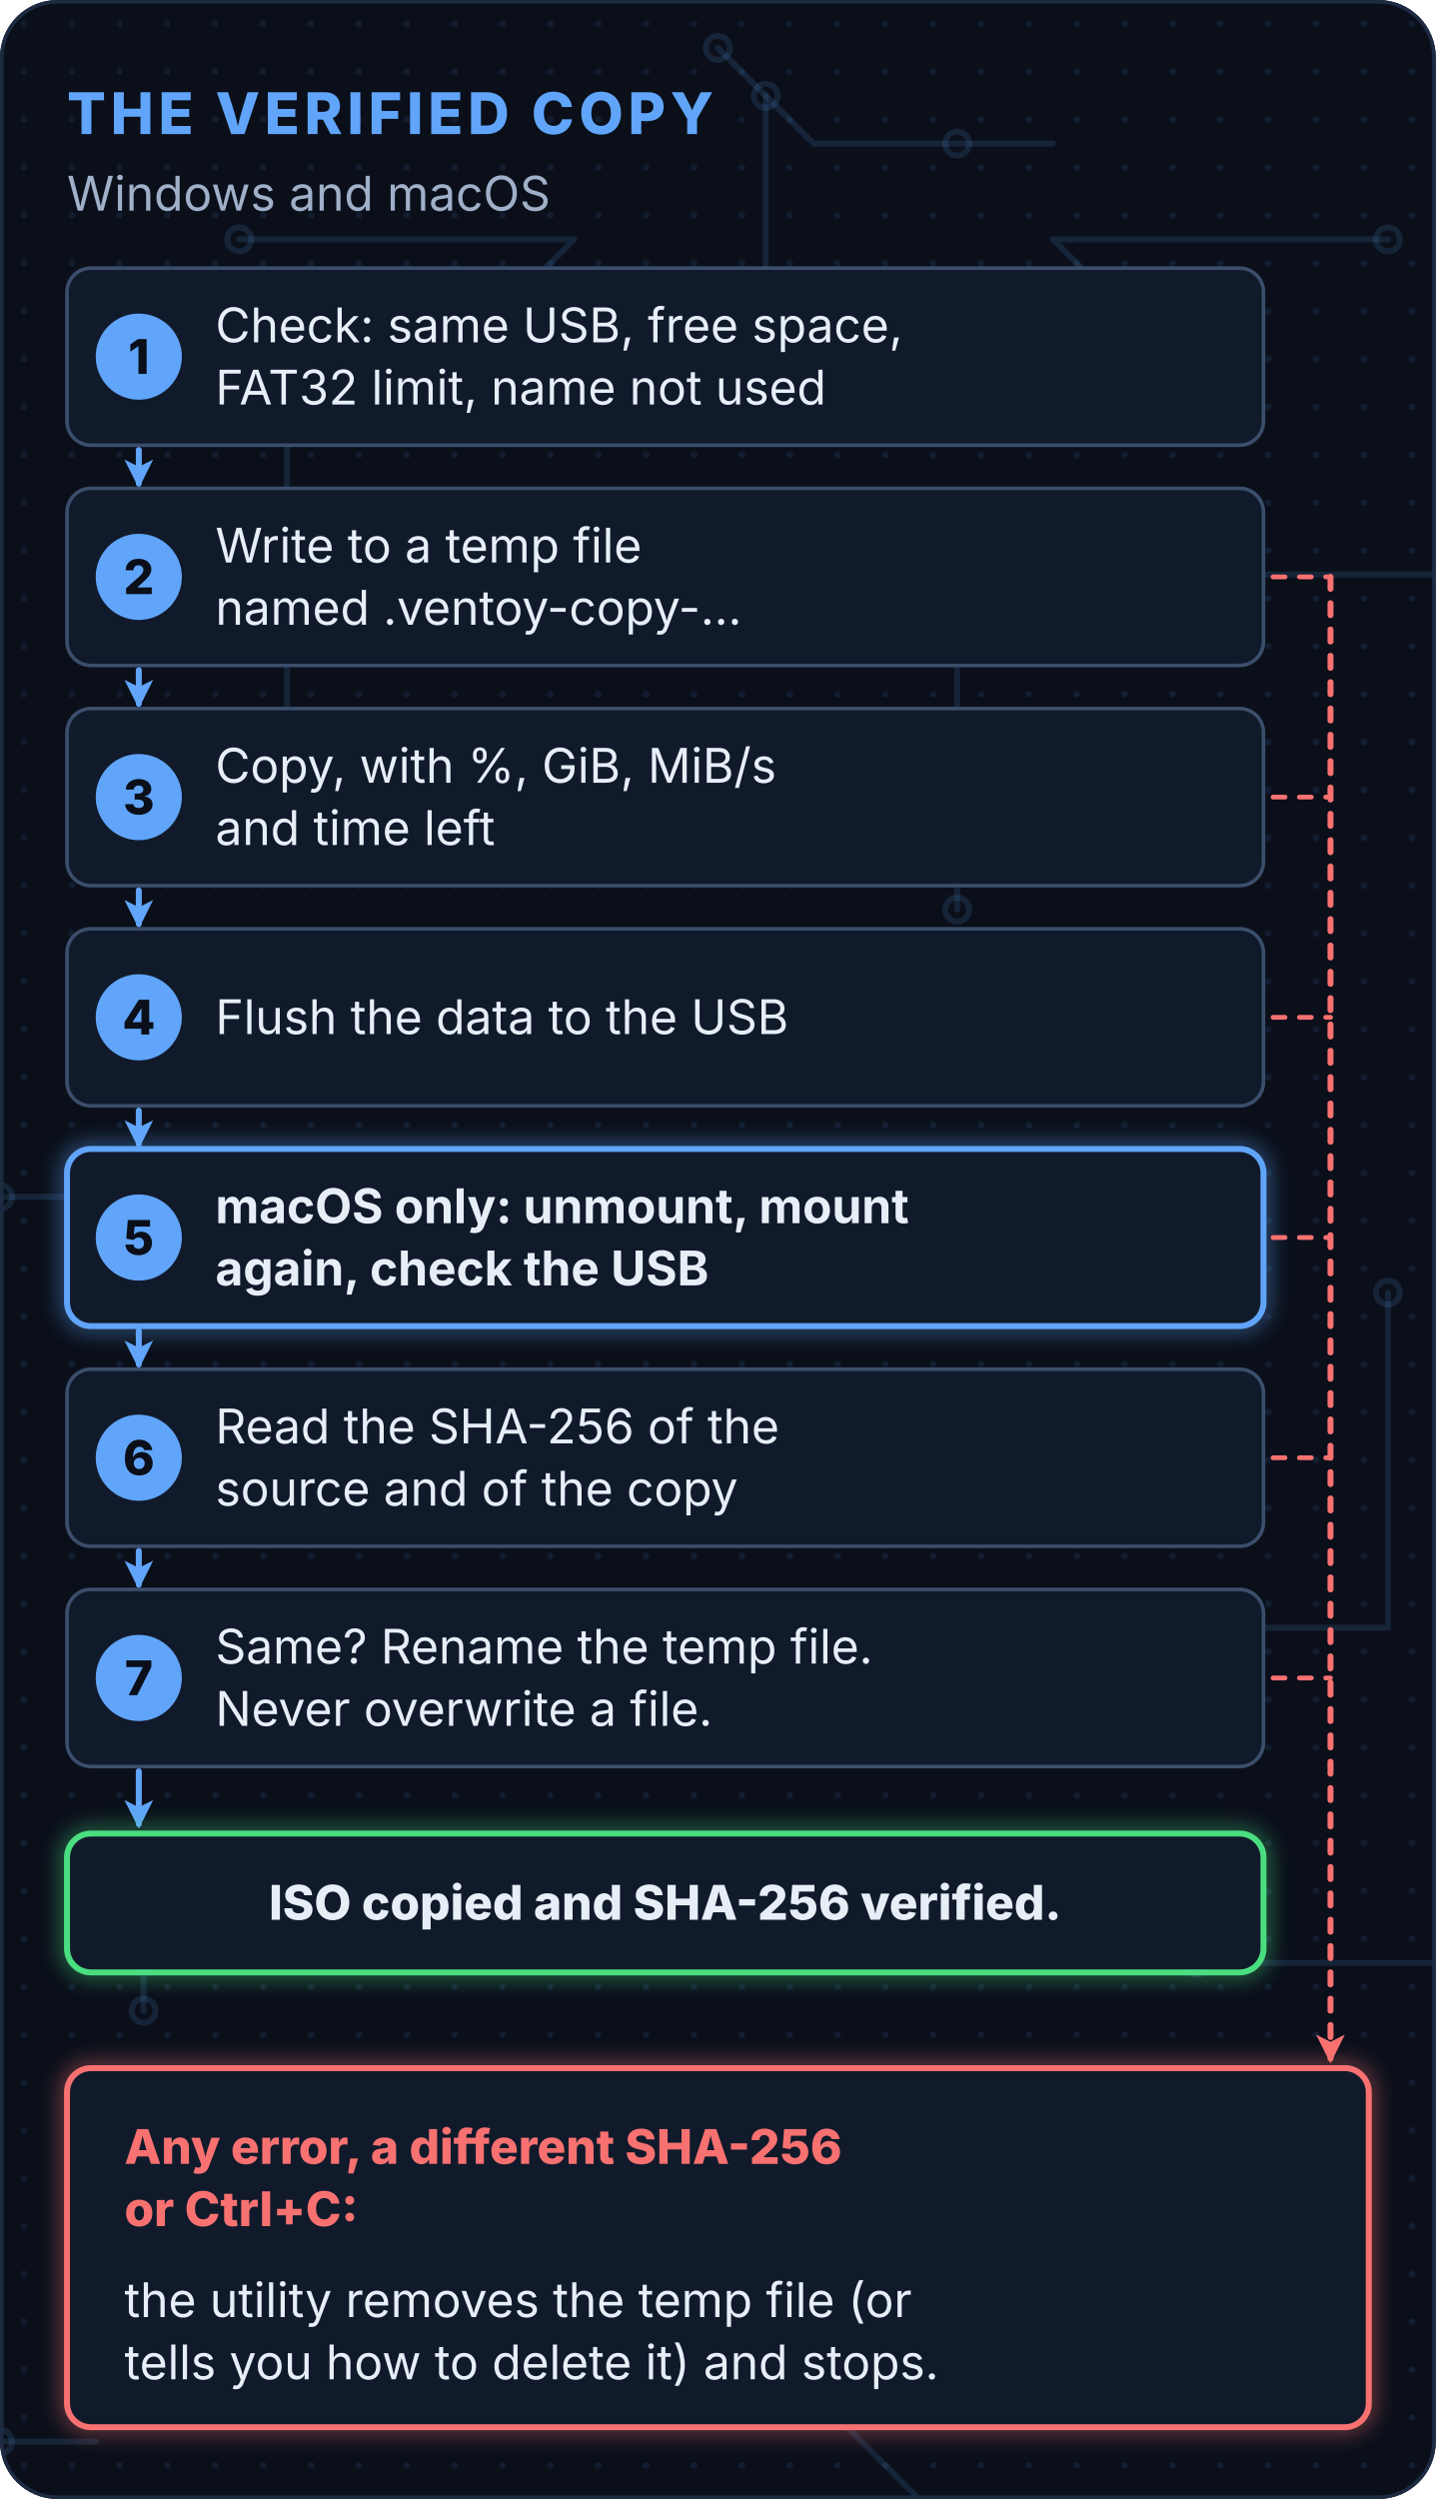
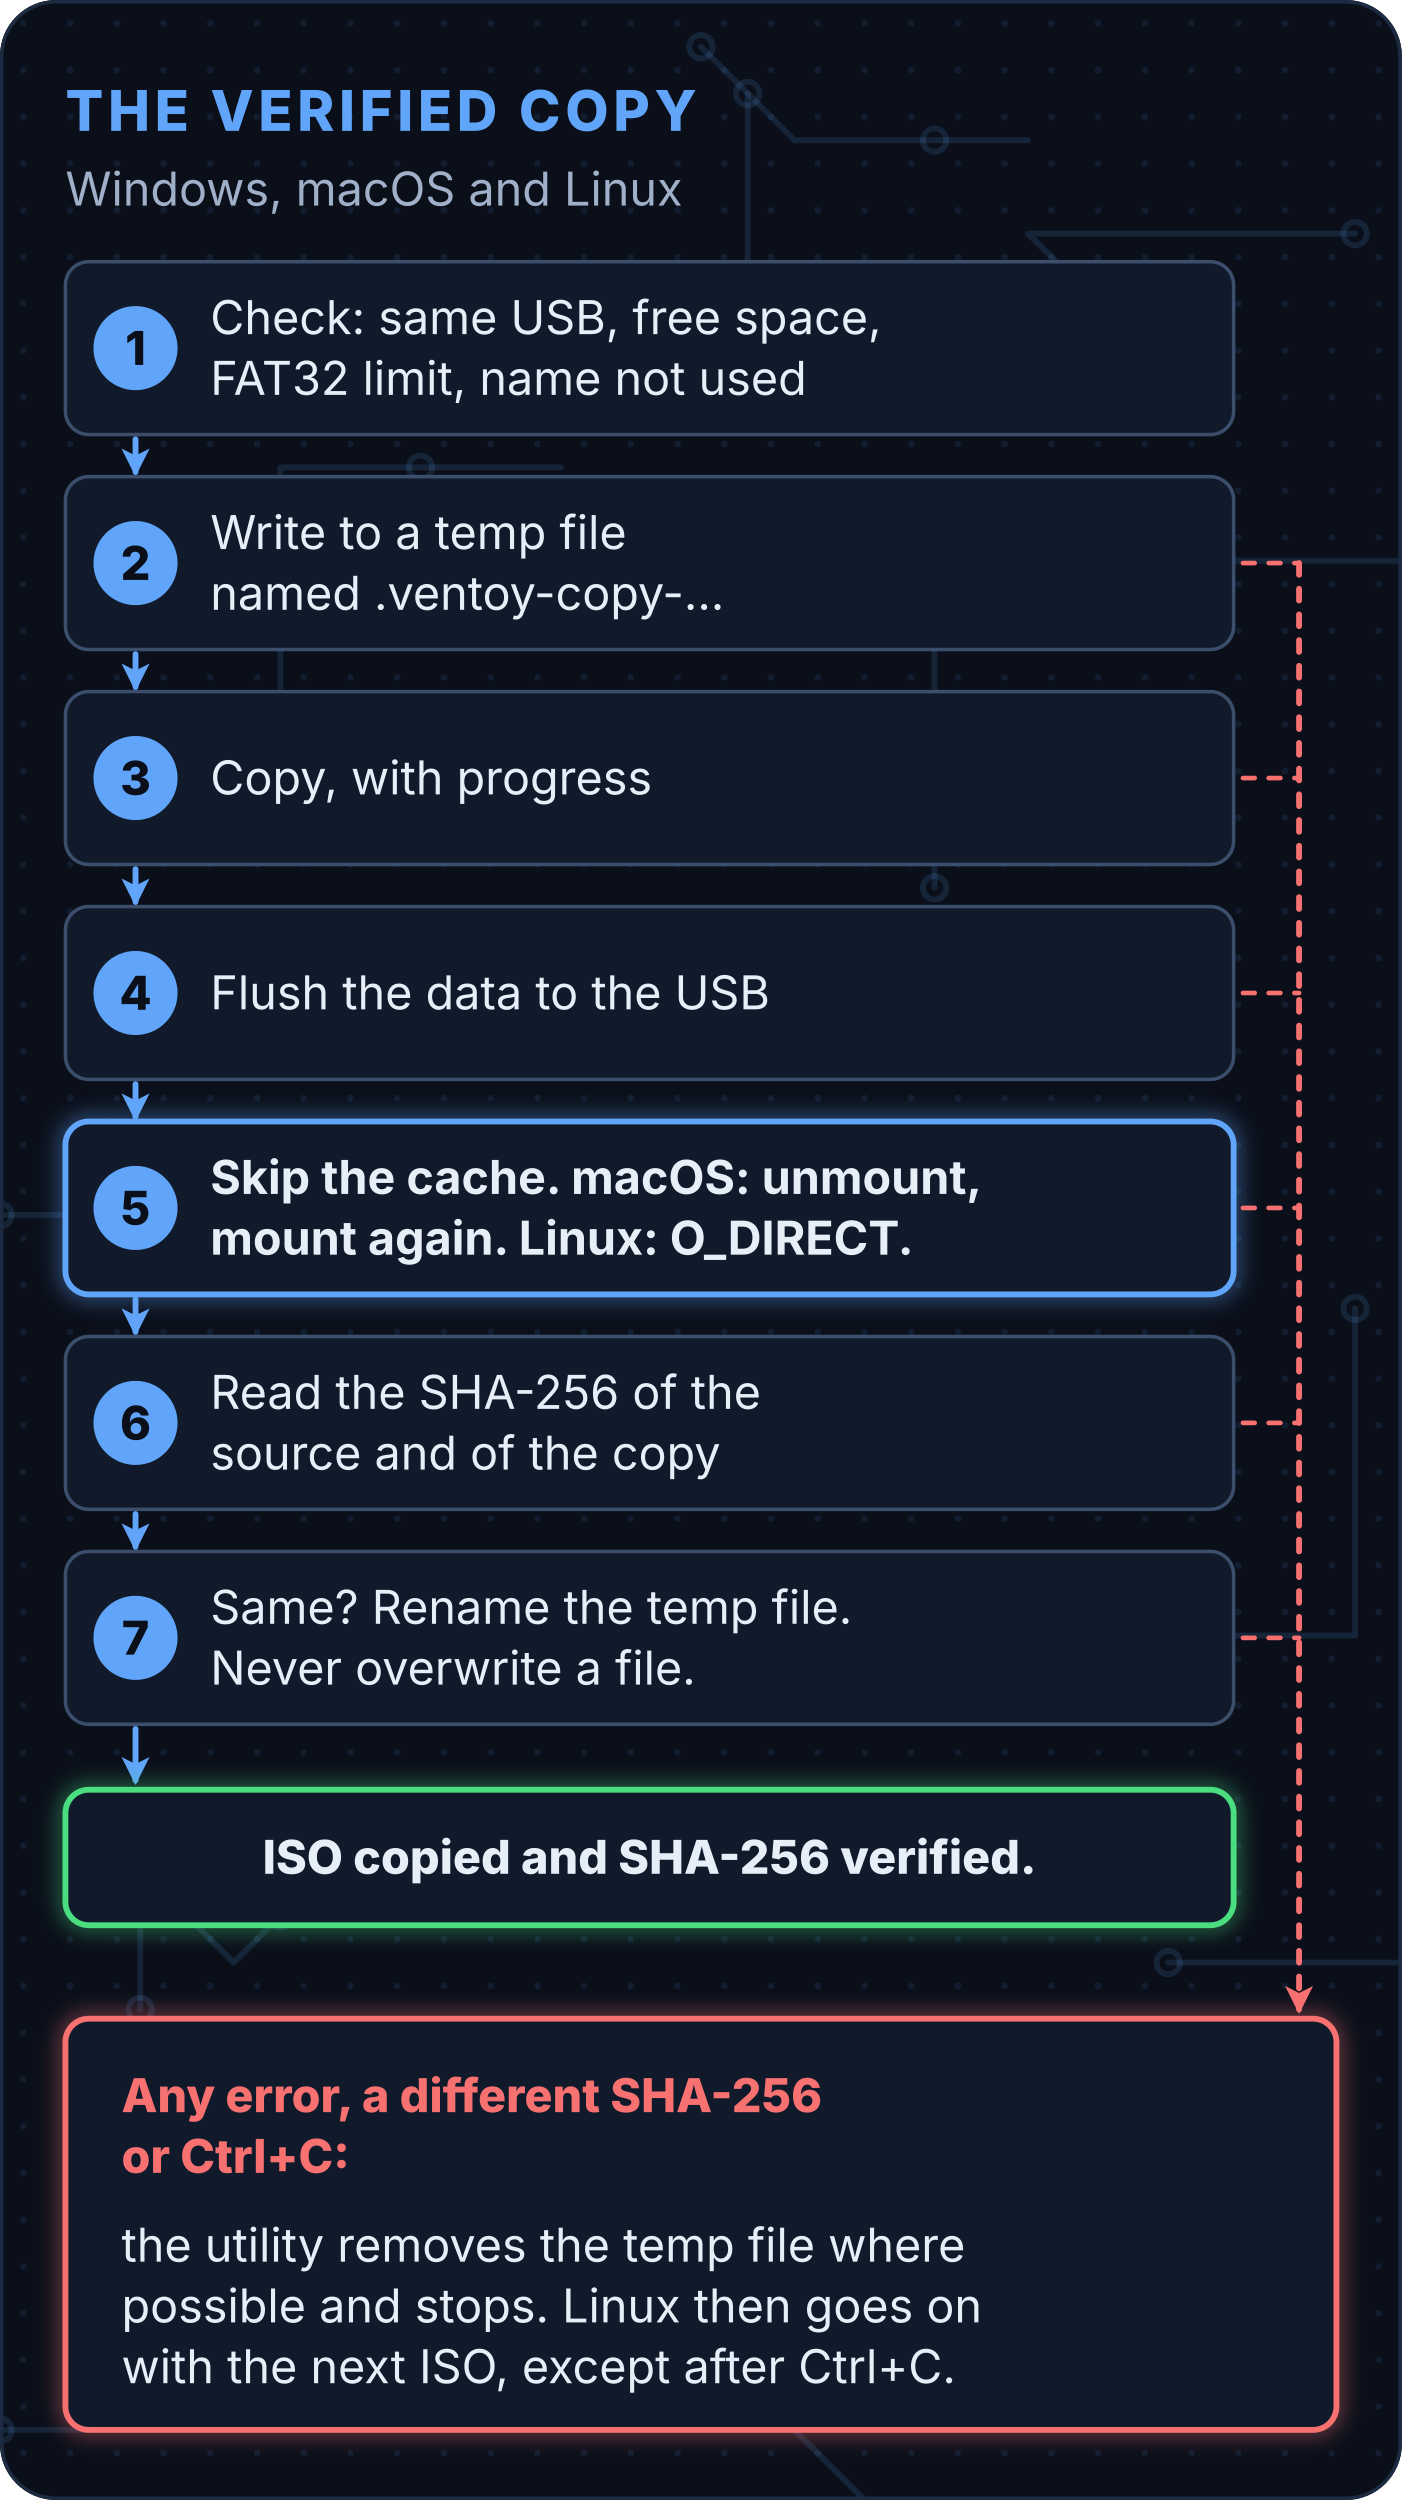
- <svg xmlns="http://www.w3.org/2000/svg" viewBox="0 0 600 1044" width="600" height="1044" role="img" aria-label="The verified copy, on Windows and macOS. 1, check: the same USB, enough free space, the FAT32 file size limit, and no file with the same name. 2, write to a temp file named .ventoy-copy-something; on macOS, the file is hidden. 3, copy, with the percent, GiB copied, MiB per second and time left. 4, flush the data to the USB. 5, on macOS only: unmount the USB, mount it again, and check that it is the same USB. 6, read the SHA-256 of the source and of the copy. 7, if they are the same, rename the temp file to the ISO name; it never overwrites a file. Then: ISO copied and SHA-256 verified. After step 2, any error, a different SHA-256 or Ctrl+C makes the utility remove the temp file, or tell you how to delete it, and stop.">
+ <svg xmlns="http://www.w3.org/2000/svg" viewBox="0 0 600 1070" width="600" height="1070" role="img" aria-label="The verified copy, on Windows, macOS and Linux. 1, check: the same USB, enough free space, the FAT32 file size limit, and no file with the same name; on Linux, an ISO whose name is already on the USB is skipped. 2, write to a temp file named .ventoy-copy-something; on macOS and Linux, the file is hidden. 3, copy, with progress: on Windows and macOS, the percent, GiB copied, MiB per second and time left; on Linux, the bytes copied and the speed. 4, flush the data to the USB. 5, skip the cache, so that the copy is read from the USB: on macOS, unmount the USB, mount it again, and check that it is the same USB; on Linux, read the copy with O_DIRECT. 6, read the SHA-256 of the source and of the copy. 7, if they are the same, rename the temp file to the ISO name; it never overwrites a file. Then: ISO copied and SHA-256 verified. After step 2, any error, a different SHA-256 or Ctrl+C makes the utility remove the temp file where possible, and stop. Linux then goes on with the next ISO, except after Ctrl+C.">
  <style>.blink{animation:blink 2.4s ease-in-out infinite}@keyframes blink{50%{opacity:.35}}@media (prefers-reduced-motion:reduce){.blink{animation:none}}</style>
  <defs>
    <pattern id="copy-d-dots" width="20" height="20" patternUnits="userSpaceOnUse">
      <circle cx="10" cy="10" r="1.4" fill="#60A5FA" opacity="0.1" />
    </pattern>
    <filter id="copy-d-glow" x="-50%" y="-50%" width="200%" height="200%">
      <feGaussianBlur stdDeviation="4" />
    </filter>
    <clipPath id="copy-d-frame">
-       <rect width="600" height="1044" rx="24" />
+       <rect width="600" height="1070" rx="24" />
    </clipPath>
    <marker id="copy-d-go" viewBox="0 0 12 12" refX="10" refY="6" markerWidth="12" markerHeight="12" markerUnits="userSpaceOnUse" orient="auto-start-reverse">
      <path d="M0 0 L12 6 L0 12 L3 6 z" fill="#60A5FA" />
    </marker>
    <marker id="copy-d-bad" viewBox="0 0 12 12" refX="10" refY="6" markerWidth="12" markerHeight="12" markerUnits="userSpaceOnUse" orient="auto-start-reverse">
      <path d="M0 0 L12 6 L0 12 L3 6 z" fill="#F87171" />
    </marker>
    <marker id="copy-d-muted" viewBox="0 0 12 12" refX="10" refY="6" markerWidth="12" markerHeight="12" markerUnits="userSpaceOnUse" orient="auto-start-reverse">
      <path d="M0 0 L12 6 L0 12 L3 6 z" fill="#3B4E6B" />
    </marker>
  </defs>
  <g clip-path="url(#copy-d-frame)">
-     <rect width="600" height="1044" fill="#0A0F1A" />
-     <rect width="600" height="1044" fill="url(#copy-d-dots)" />
-     <path d="M0 1020 L40 1020 L-80 1020 L-60 1040" fill="none" stroke="#60A5FA" stroke-width="2.5" stroke-linecap="round" stroke-linejoin="round" opacity="0.14" />
-     <circle cx="0" cy="1020" r="5" fill="none" stroke="#60A5FA" stroke-width="2.5" opacity="0.14" />
-     <circle cx="-60" cy="1040" r="5" fill="none" stroke="#60A5FA" stroke-width="2.5" opacity="0.14" />
+     <rect width="600" height="1070" fill="#0A0F1A" />
+     <rect width="600" height="1070" fill="url(#copy-d-dots)" />
+     <path d="M0 1040 L40 1040 L-80 1040 L-60 1060" fill="none" stroke="#60A5FA" stroke-width="2.5" stroke-linecap="round" stroke-linejoin="round" opacity="0.14" />
+     <circle cx="0" cy="1040" r="5" fill="none" stroke="#60A5FA" stroke-width="2.5" opacity="0.14" />
+     <circle cx="-60" cy="1060" r="5" fill="none" stroke="#60A5FA" stroke-width="2.5" opacity="0.14" />
    <path d="M320 40 L320 180 L420 180 L520 180" fill="none" stroke="#60A5FA" stroke-width="2.5" stroke-linecap="round" stroke-linejoin="round" opacity="0.14" />
    <circle cx="320" cy="40" r="5" fill="none" stroke="#60A5FA" stroke-width="2.5" opacity="0.14" />
    <circle cx="520" cy="180" r="5" fill="none" stroke="#60A5FA" stroke-width="2.5" opacity="0.14" />
-     <path d="M120 320 L120 180 L240 180 L180 180" fill="none" stroke="#60A5FA" stroke-width="2.5" stroke-linecap="round" stroke-linejoin="round" opacity="0.14" />
-     <circle cx="120" cy="320" r="5" fill="none" stroke="#60A5FA" stroke-width="2.5" opacity="0.14" />
-     <circle cx="180" cy="180" r="5" fill="none" stroke="#60A5FA" stroke-width="2.5" opacity="0.14" />
+     <path d="M120 340 L120 200 L240 200 L180 200" fill="none" stroke="#60A5FA" stroke-width="2.5" stroke-linecap="round" stroke-linejoin="round" opacity="0.14" />
+     <circle cx="120" cy="340" r="5" fill="none" stroke="#60A5FA" stroke-width="2.5" opacity="0.14" />
+     <circle cx="180" cy="200" r="5" fill="none" stroke="#60A5FA" stroke-width="2.5" opacity="0.14" />
    <path d="M300 20 L340 60 L440 60 L400 60" fill="none" stroke="#60A5FA" stroke-width="2.5" stroke-linecap="round" stroke-linejoin="round" opacity="0.14" />
    <circle cx="300" cy="20" r="5" fill="none" stroke="#60A5FA" stroke-width="2.5" opacity="0.14" />
    <circle cx="400" cy="60" r="5" fill="none" stroke="#60A5FA" stroke-width="2.5" opacity="0.14" />
-     <path d="M320 880 L320 980 L350 1010 L410 1070" fill="none" stroke="#60A5FA" stroke-width="2.5" stroke-linecap="round" stroke-linejoin="round" opacity="0.14" />
-     <circle cx="320" cy="880" r="5" fill="none" stroke="#60A5FA" stroke-width="2.5" opacity="0.14" />
-     <circle cx="410" cy="1070" r="5" fill="none" stroke="#60A5FA" stroke-width="2.5" opacity="0.14" />
-     <path d="M500 820 L600 820 L680 900 L820 900" fill="none" stroke="#60A5FA" stroke-width="2.5" stroke-linecap="round" stroke-linejoin="round" opacity="0.14" />
-     <circle cx="500" cy="820" r="5" fill="none" stroke="#60A5FA" stroke-width="2.5" opacity="0.14" />
-     <circle cx="820" cy="900" r="5" fill="none" stroke="#60A5FA" stroke-width="2.5" opacity="0.14" />
-     <path d="M60 840 L60 780 L100 820 L120 800" fill="none" stroke="#60A5FA" stroke-width="2.5" stroke-linecap="round" stroke-linejoin="round" opacity="0.14" />
-     <circle cx="60" cy="840" r="5" fill="none" stroke="#60A5FA" stroke-width="2.5" opacity="0.14" />
-     <circle cx="120" cy="800" r="5" fill="none" stroke="#60A5FA" stroke-width="2.5" opacity="0.14" />
+     <path d="M320 920 L320 1020 L350 1050 L410 1110" fill="none" stroke="#60A5FA" stroke-width="2.5" stroke-linecap="round" stroke-linejoin="round" opacity="0.14" />
+     <circle cx="320" cy="920" r="5" fill="none" stroke="#60A5FA" stroke-width="2.5" opacity="0.14" />
+     <circle cx="410" cy="1110" r="5" fill="none" stroke="#60A5FA" stroke-width="2.5" opacity="0.14" />
+     <path d="M500 840 L600 840 L680 920 L820 920" fill="none" stroke="#60A5FA" stroke-width="2.5" stroke-linecap="round" stroke-linejoin="round" opacity="0.14" />
+     <circle cx="500" cy="840" r="5" fill="none" stroke="#60A5FA" stroke-width="2.5" opacity="0.14" />
+     <circle cx="820" cy="920" r="5" fill="none" stroke="#60A5FA" stroke-width="2.5" opacity="0.14" />
+     <path d="M60 860 L60 800 L100 840 L120 820" fill="none" stroke="#60A5FA" stroke-width="2.5" stroke-linecap="round" stroke-linejoin="round" opacity="0.14" />
+     <circle cx="60" cy="860" r="5" fill="none" stroke="#60A5FA" stroke-width="2.5" opacity="0.14" />
+     <circle cx="120" cy="820" r="5" fill="none" stroke="#60A5FA" stroke-width="2.5" opacity="0.14" />
    <path d="M400 380 L400 240 L540 240 L620 240" fill="none" stroke="#60A5FA" stroke-width="2.5" stroke-linecap="round" stroke-linejoin="round" opacity="0.14" />
    <circle cx="400" cy="380" r="5" fill="none" stroke="#60A5FA" stroke-width="2.5" opacity="0.14" />
    <circle cx="620" cy="240" r="5" fill="none" stroke="#60A5FA" stroke-width="2.5" opacity="0.14" />
    <path d="M580 100 L500 100 L440 100 L510 170" fill="none" stroke="#60A5FA" stroke-width="2.5" stroke-linecap="round" stroke-linejoin="round" opacity="0.14" />
    <circle cx="580" cy="100" r="5" fill="none" stroke="#60A5FA" stroke-width="2.5" opacity="0.14" />
    <circle cx="510" cy="170" r="5" fill="none" stroke="#60A5FA" stroke-width="2.5" opacity="0.14" />
-     <path d="M0 500 L140 500 L80 500 L220 500" fill="none" stroke="#60A5FA" stroke-width="2.5" stroke-linecap="round" stroke-linejoin="round" opacity="0.14" />
-     <circle cx="0" cy="500" r="5" fill="none" stroke="#60A5FA" stroke-width="2.5" opacity="0.14" />
-     <circle cx="220" cy="500" r="5" fill="none" stroke="#60A5FA" stroke-width="2.5" opacity="0.14" />
-     <path d="M380 680 L460 680 L580 680 L580 540" fill="none" stroke="#60A5FA" stroke-width="2.5" stroke-linecap="round" stroke-linejoin="round" opacity="0.14" />
-     <circle cx="380" cy="680" r="5" fill="none" stroke="#60A5FA" stroke-width="2.5" opacity="0.14" />
-     <circle cx="580" cy="540" r="5" fill="none" stroke="#60A5FA" stroke-width="2.5" opacity="0.14" />
-     <path d="M340 160 L180 160 L240 100 L100 100" fill="none" stroke="#60A5FA" stroke-width="2.5" stroke-linecap="round" stroke-linejoin="round" opacity="0.14" />
-     <circle cx="340" cy="160" r="5" fill="none" stroke="#60A5FA" stroke-width="2.5" opacity="0.14" />
-     <circle cx="100" cy="100" r="5" fill="none" stroke="#60A5FA" stroke-width="2.5" opacity="0.14" />
+     <path d="M0 520 L140 520 L80 520 L220 520" fill="none" stroke="#60A5FA" stroke-width="2.5" stroke-linecap="round" stroke-linejoin="round" opacity="0.14" />
+     <circle cx="0" cy="520" r="5" fill="none" stroke="#60A5FA" stroke-width="2.5" opacity="0.14" />
+     <circle cx="220" cy="520" r="5" fill="none" stroke="#60A5FA" stroke-width="2.5" opacity="0.14" />
+     <path d="M380 700 L460 700 L580 700 L580 560" fill="none" stroke="#60A5FA" stroke-width="2.5" stroke-linecap="round" stroke-linejoin="round" opacity="0.14" />
+     <circle cx="380" cy="700" r="5" fill="none" stroke="#60A5FA" stroke-width="2.5" opacity="0.14" />
+     <circle cx="580" cy="560" r="5" fill="none" stroke="#60A5FA" stroke-width="2.5" opacity="0.14" />
+     <path d="M340 180 L180 180 L240 120 L100 120" fill="none" stroke="#60A5FA" stroke-width="2.5" stroke-linecap="round" stroke-linejoin="round" opacity="0.14" />
+     <circle cx="340" cy="180" r="5" fill="none" stroke="#60A5FA" stroke-width="2.5" opacity="0.14" />
+     <circle cx="100" cy="120" r="5" fill="none" stroke="#60A5FA" stroke-width="2.5" opacity="0.14" />
    <text x="28" y="56" font-family="-apple-system, BlinkMacSystemFont, 'Segoe UI', Inter, Helvetica, Arial, sans-serif" font-size="24" font-weight="800" fill="#60A5FA" text-anchor="start" letter-spacing="2">
      <tspan x="28" dy="0">THE VERIFIED COPY</tspan>
    </text>
    <text x="28" y="88" font-family="-apple-system, BlinkMacSystemFont, 'Segoe UI', Inter, Helvetica, Arial, sans-serif" font-size="20" font-weight="400" fill="#9FB0C8" text-anchor="start">
-       <tspan x="28" dy="0">Windows and macOS</tspan>
+       <tspan x="28" dy="0">Windows, macOS and Linux</tspan>
    </text>
    <rect x="28" y="112" width="500" height="74" rx="10" fill="#111A2B" stroke="#3B4E6B" stroke-width="1.5" />
    <circle cx="58" cy="149" r="18" fill="#60A5FA" />
    <text x="58" y="156.2" font-family="-apple-system, BlinkMacSystemFont, 'Segoe UI', Inter, Helvetica, Arial, sans-serif" font-size="20" font-weight="800" fill="#0A0F1A" text-anchor="middle">
      <tspan x="58" dy="0">1</tspan>
    </text>
    <text x="90" y="143" font-family="-apple-system, BlinkMacSystemFont, 'Segoe UI', Inter, Helvetica, Arial, sans-serif" font-size="20" font-weight="400" fill="#E6EEF8" text-anchor="start">
      <tspan x="90" dy="0">Check: same USB, free space,</tspan>
      <tspan x="90" dy="26">FAT32 limit, name not used</tspan>
    </text>
    <path d="M58 188 L 58 202" fill="none" stroke="#60A5FA" stroke-width="2.5" stroke-linecap="round" stroke-linejoin="round" marker-end="url(#copy-d-go)" />
    <rect x="28" y="204" width="500" height="74" rx="10" fill="#111A2B" stroke="#3B4E6B" stroke-width="1.5" />
    <circle cx="58" cy="241" r="18" fill="#60A5FA" />
    <text x="58" y="248.2" font-family="-apple-system, BlinkMacSystemFont, 'Segoe UI', Inter, Helvetica, Arial, sans-serif" font-size="20" font-weight="800" fill="#0A0F1A" text-anchor="middle">
      <tspan x="58" dy="0">2</tspan>
    </text>
    <text x="90" y="235" font-family="-apple-system, BlinkMacSystemFont, 'Segoe UI', Inter, Helvetica, Arial, sans-serif" font-size="20" font-weight="400" fill="#E6EEF8" text-anchor="start">
      <tspan x="90" dy="0">Write to a temp file</tspan>
      <tspan x="90" dy="26">named .ventoy-copy-…</tspan>
    </text>
    <path d="M58 280 L 58 294" fill="none" stroke="#60A5FA" stroke-width="2.5" stroke-linecap="round" stroke-linejoin="round" marker-end="url(#copy-d-go)" />
    <path d="M532 241 L 556 241" fill="none" stroke="#F87171" stroke-width="2" stroke-dasharray="5 6" stroke-linecap="round" stroke-linejoin="round" />
    <rect x="28" y="296" width="500" height="74" rx="10" fill="#111A2B" stroke="#3B4E6B" stroke-width="1.5" />
    <circle cx="58" cy="333" r="18" fill="#60A5FA" />
    <text x="58" y="340.2" font-family="-apple-system, BlinkMacSystemFont, 'Segoe UI', Inter, Helvetica, Arial, sans-serif" font-size="20" font-weight="800" fill="#0A0F1A" text-anchor="middle">
      <tspan x="58" dy="0">3</tspan>
    </text>
-     <text x="90" y="327" font-family="-apple-system, BlinkMacSystemFont, 'Segoe UI', Inter, Helvetica, Arial, sans-serif" font-size="20" font-weight="400" fill="#E6EEF8" text-anchor="start">
-       <tspan x="90" dy="0">Copy, with %, GiB, MiB/s</tspan>
-       <tspan x="90" dy="26">and time left</tspan>
+     <text x="90" y="340" font-family="-apple-system, BlinkMacSystemFont, 'Segoe UI', Inter, Helvetica, Arial, sans-serif" font-size="20" font-weight="400" fill="#E6EEF8" text-anchor="start">
+       <tspan x="90" dy="0">Copy, with progress</tspan>
    </text>
    <path d="M58 372 L 58 386" fill="none" stroke="#60A5FA" stroke-width="2.5" stroke-linecap="round" stroke-linejoin="round" marker-end="url(#copy-d-go)" />
    <path d="M532 333 L 556 333" fill="none" stroke="#F87171" stroke-width="2" stroke-dasharray="5 6" stroke-linecap="round" stroke-linejoin="round" />
    <rect x="28" y="388" width="500" height="74" rx="10" fill="#111A2B" stroke="#3B4E6B" stroke-width="1.5" />
    <circle cx="58" cy="425" r="18" fill="#60A5FA" />
    <text x="58" y="432.2" font-family="-apple-system, BlinkMacSystemFont, 'Segoe UI', Inter, Helvetica, Arial, sans-serif" font-size="20" font-weight="800" fill="#0A0F1A" text-anchor="middle">
      <tspan x="58" dy="0">4</tspan>
    </text>
    <text x="90" y="432" font-family="-apple-system, BlinkMacSystemFont, 'Segoe UI', Inter, Helvetica, Arial, sans-serif" font-size="20" font-weight="400" fill="#E6EEF8" text-anchor="start">
      <tspan x="90" dy="0">Flush the data to the USB</tspan>
    </text>
    <path d="M58 464 L 58 478" fill="none" stroke="#60A5FA" stroke-width="2.5" stroke-linecap="round" stroke-linejoin="round" marker-end="url(#copy-d-go)" />
    <path d="M532 425 L 556 425" fill="none" stroke="#F87171" stroke-width="2" stroke-dasharray="5 6" stroke-linecap="round" stroke-linejoin="round" />
    <rect x="28" y="480" width="500" height="74" rx="10" fill="none" stroke="#60A5FA" stroke-width="6" opacity="0.45" filter="url(#copy-d-glow)" />
    <rect x="28" y="480" width="500" height="74" rx="10" fill="#111A2B" stroke="#60A5FA" stroke-width="2.5" />
    <circle cx="58" cy="517" r="18" fill="#60A5FA" />
    <text x="58" y="524.2" font-family="-apple-system, BlinkMacSystemFont, 'Segoe UI', Inter, Helvetica, Arial, sans-serif" font-size="20" font-weight="800" fill="#0A0F1A" text-anchor="middle">
      <tspan x="58" dy="0">5</tspan>
    </text>
    <text x="90" y="511" font-family="-apple-system, BlinkMacSystemFont, 'Segoe UI', Inter, Helvetica, Arial, sans-serif" font-size="20" font-weight="700" fill="#E6EEF8" text-anchor="start">
-       <tspan x="90" dy="0">macOS only: unmount, mount</tspan>
-       <tspan x="90" dy="26">again, check the USB</tspan>
+       <tspan x="90" dy="0">Skip the cache. macOS: unmount,</tspan>
+       <tspan x="90" dy="26">mount again. Linux: O_DIRECT.</tspan>
    </text>
    <path d="M58 556 L 58 570" fill="none" stroke="#60A5FA" stroke-width="2.5" stroke-linecap="round" stroke-linejoin="round" marker-end="url(#copy-d-go)" />
    <path d="M532 517 L 556 517" fill="none" stroke="#F87171" stroke-width="2" stroke-dasharray="5 6" stroke-linecap="round" stroke-linejoin="round" />
    <rect x="28" y="572" width="500" height="74" rx="10" fill="#111A2B" stroke="#3B4E6B" stroke-width="1.5" />
    <circle cx="58" cy="609" r="18" fill="#60A5FA" />
    <text x="58" y="616.2" font-family="-apple-system, BlinkMacSystemFont, 'Segoe UI', Inter, Helvetica, Arial, sans-serif" font-size="20" font-weight="800" fill="#0A0F1A" text-anchor="middle">
      <tspan x="58" dy="0">6</tspan>
    </text>
    <text x="90" y="603" font-family="-apple-system, BlinkMacSystemFont, 'Segoe UI', Inter, Helvetica, Arial, sans-serif" font-size="20" font-weight="400" fill="#E6EEF8" text-anchor="start">
      <tspan x="90" dy="0">Read the SHA-256 of the</tspan>
      <tspan x="90" dy="26">source and of the copy</tspan>
    </text>
    <path d="M58 648 L 58 662" fill="none" stroke="#60A5FA" stroke-width="2.5" stroke-linecap="round" stroke-linejoin="round" marker-end="url(#copy-d-go)" />
    <path d="M532 609 L 556 609" fill="none" stroke="#F87171" stroke-width="2" stroke-dasharray="5 6" stroke-linecap="round" stroke-linejoin="round" />
    <rect x="28" y="664" width="500" height="74" rx="10" fill="#111A2B" stroke="#3B4E6B" stroke-width="1.5" />
    <circle cx="58" cy="701" r="18" fill="#60A5FA" />
    <text x="58" y="708.2" font-family="-apple-system, BlinkMacSystemFont, 'Segoe UI', Inter, Helvetica, Arial, sans-serif" font-size="20" font-weight="800" fill="#0A0F1A" text-anchor="middle">
      <tspan x="58" dy="0">7</tspan>
    </text>
    <text x="90" y="695" font-family="-apple-system, BlinkMacSystemFont, 'Segoe UI', Inter, Helvetica, Arial, sans-serif" font-size="20" font-weight="400" fill="#E6EEF8" text-anchor="start">
      <tspan x="90" dy="0">Same? Rename the temp file.</tspan>
      <tspan x="90" dy="26">Never overwrite a file.</tspan>
    </text>
    <path d="M532 701 L 556 701" fill="none" stroke="#F87171" stroke-width="2" stroke-dasharray="5 6" stroke-linecap="round" stroke-linejoin="round" />
    <path d="M58 740 L 58 762" fill="none" stroke="#60A5FA" stroke-width="2.5" stroke-linecap="round" stroke-linejoin="round" marker-end="url(#copy-d-go)" />
    <rect x="28" y="766" width="500" height="58" rx="10" fill="none" stroke="#4ADE80" stroke-width="6" opacity="0.45" filter="url(#copy-d-glow)" />
    <rect x="28" y="766" width="500" height="58" rx="10" fill="#111A2B" stroke="#4ADE80" stroke-width="2.5" />
    <text x="278" y="802" font-family="-apple-system, BlinkMacSystemFont, 'Segoe UI', Inter, Helvetica, Arial, sans-serif" font-size="20" font-weight="800" fill="#E6EEF8" text-anchor="middle">
      <tspan x="278" dy="0">ISO copied and SHA-256 verified.</tspan>
    </text>
    <path d="M556 241 L 556 860" fill="none" stroke="#F87171" stroke-width="2.5" stroke-dasharray="5 6" stroke-linecap="round" stroke-linejoin="round" marker-end="url(#copy-d-bad)" />
-     <rect x="28" y="864" width="544" height="150" rx="10" fill="none" stroke="#F87171" stroke-width="6" opacity="0.45" filter="url(#copy-d-glow)" />
-     <rect x="28" y="864" width="544" height="150" rx="10" fill="#111A2B" stroke="#F87171" stroke-width="2.5" />
+     <rect x="28" y="864" width="544" height="176" rx="10" fill="none" stroke="#F87171" stroke-width="6" opacity="0.45" filter="url(#copy-d-glow)" />
+     <rect x="28" y="864" width="544" height="176" rx="10" fill="#111A2B" stroke="#F87171" stroke-width="2.5" />
    <text x="52" y="904" font-family="-apple-system, BlinkMacSystemFont, 'Segoe UI', Inter, Helvetica, Arial, sans-serif" font-size="20" font-weight="800" fill="#F87171" text-anchor="start">
      <tspan x="52" dy="0">Any error, a different SHA-256</tspan>
      <tspan x="52" dy="26">or Ctrl+C:</tspan>
    </text>
    <text x="52" y="968" font-family="-apple-system, BlinkMacSystemFont, 'Segoe UI', Inter, Helvetica, Arial, sans-serif" font-size="20" font-weight="400" fill="#E6EEF8" text-anchor="start">
-       <tspan x="52" dy="0">the utility removes the temp file (or</tspan>
-       <tspan x="52" dy="26">tells you how to delete it) and stops.</tspan>
+       <tspan x="52" dy="0">the utility removes the temp file where</tspan>
+       <tspan x="52" dy="26">possible and stops. Linux then goes on</tspan>
+       <tspan x="52" dy="26">with the next ISO, except after Ctrl+C.</tspan>
    </text>
  </g>
-   <rect x="0.75" y="0.75" width="598.5" height="1042.5" rx="23.25" fill="none" stroke="#1C2A42" stroke-width="1.5" />
+   <rect x="0.75" y="0.75" width="598.5" height="1068.5" rx="23.25" fill="none" stroke="#1C2A42" stroke-width="1.5" />
</svg>
